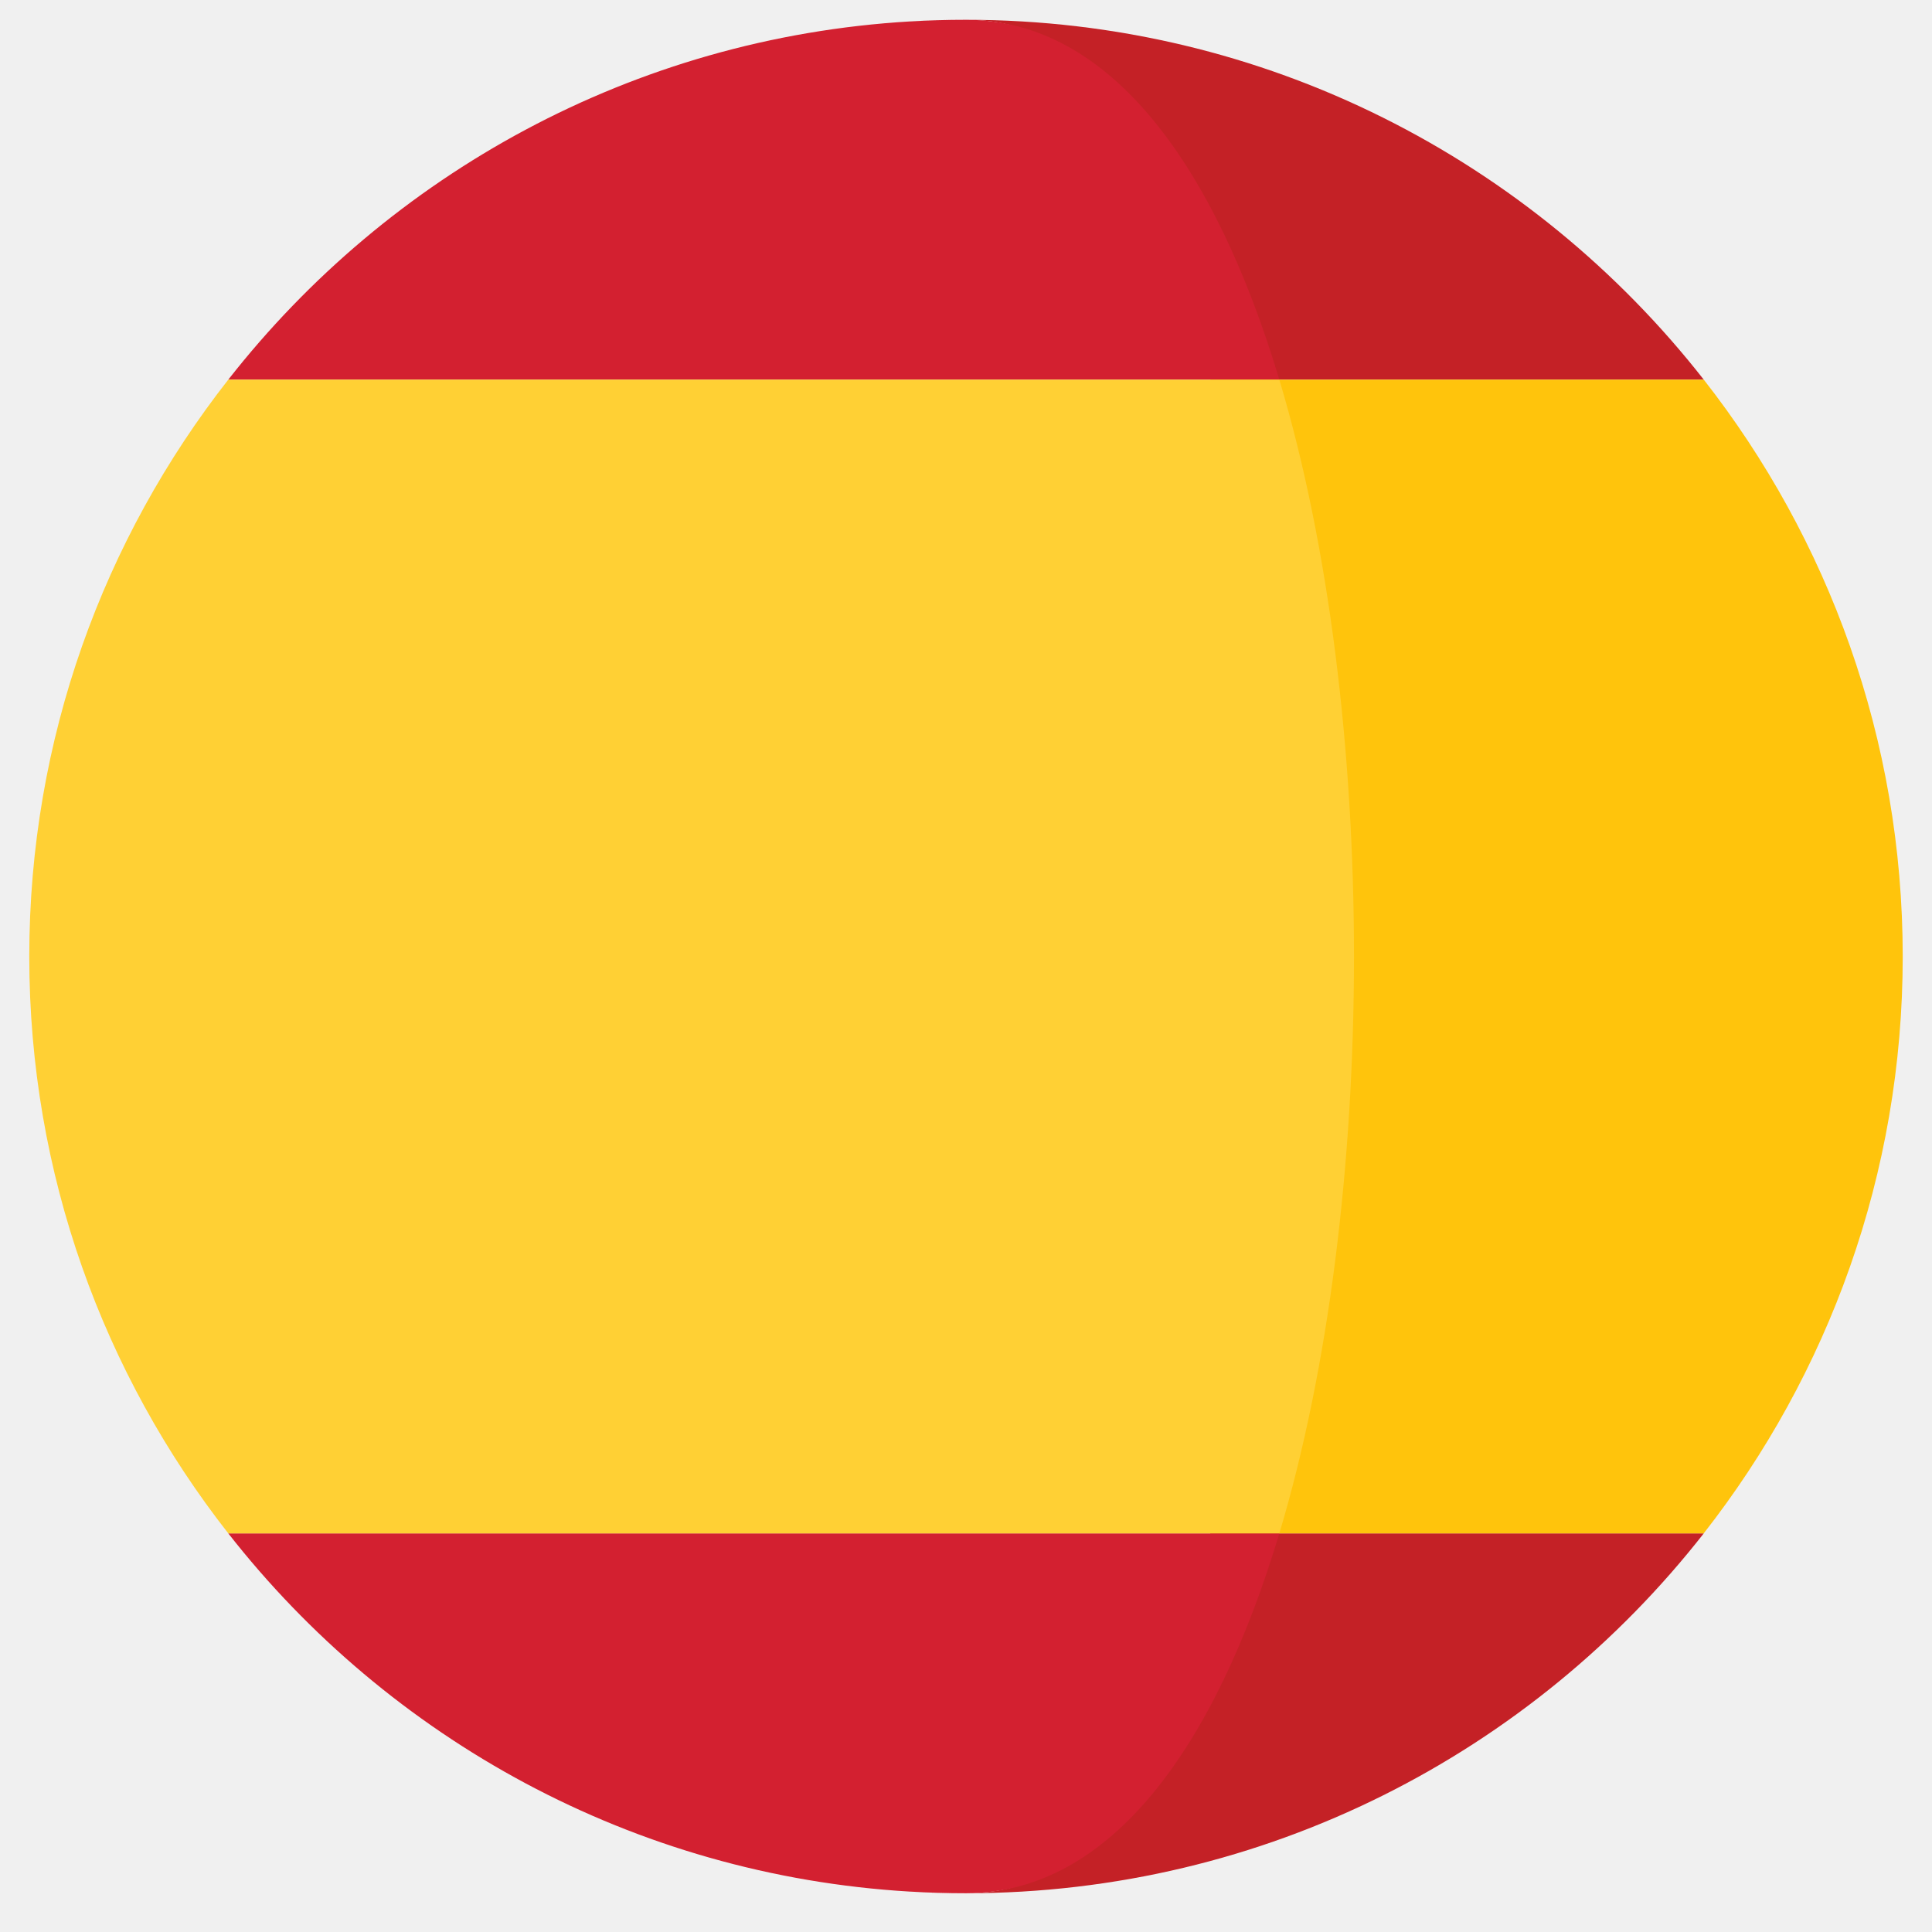
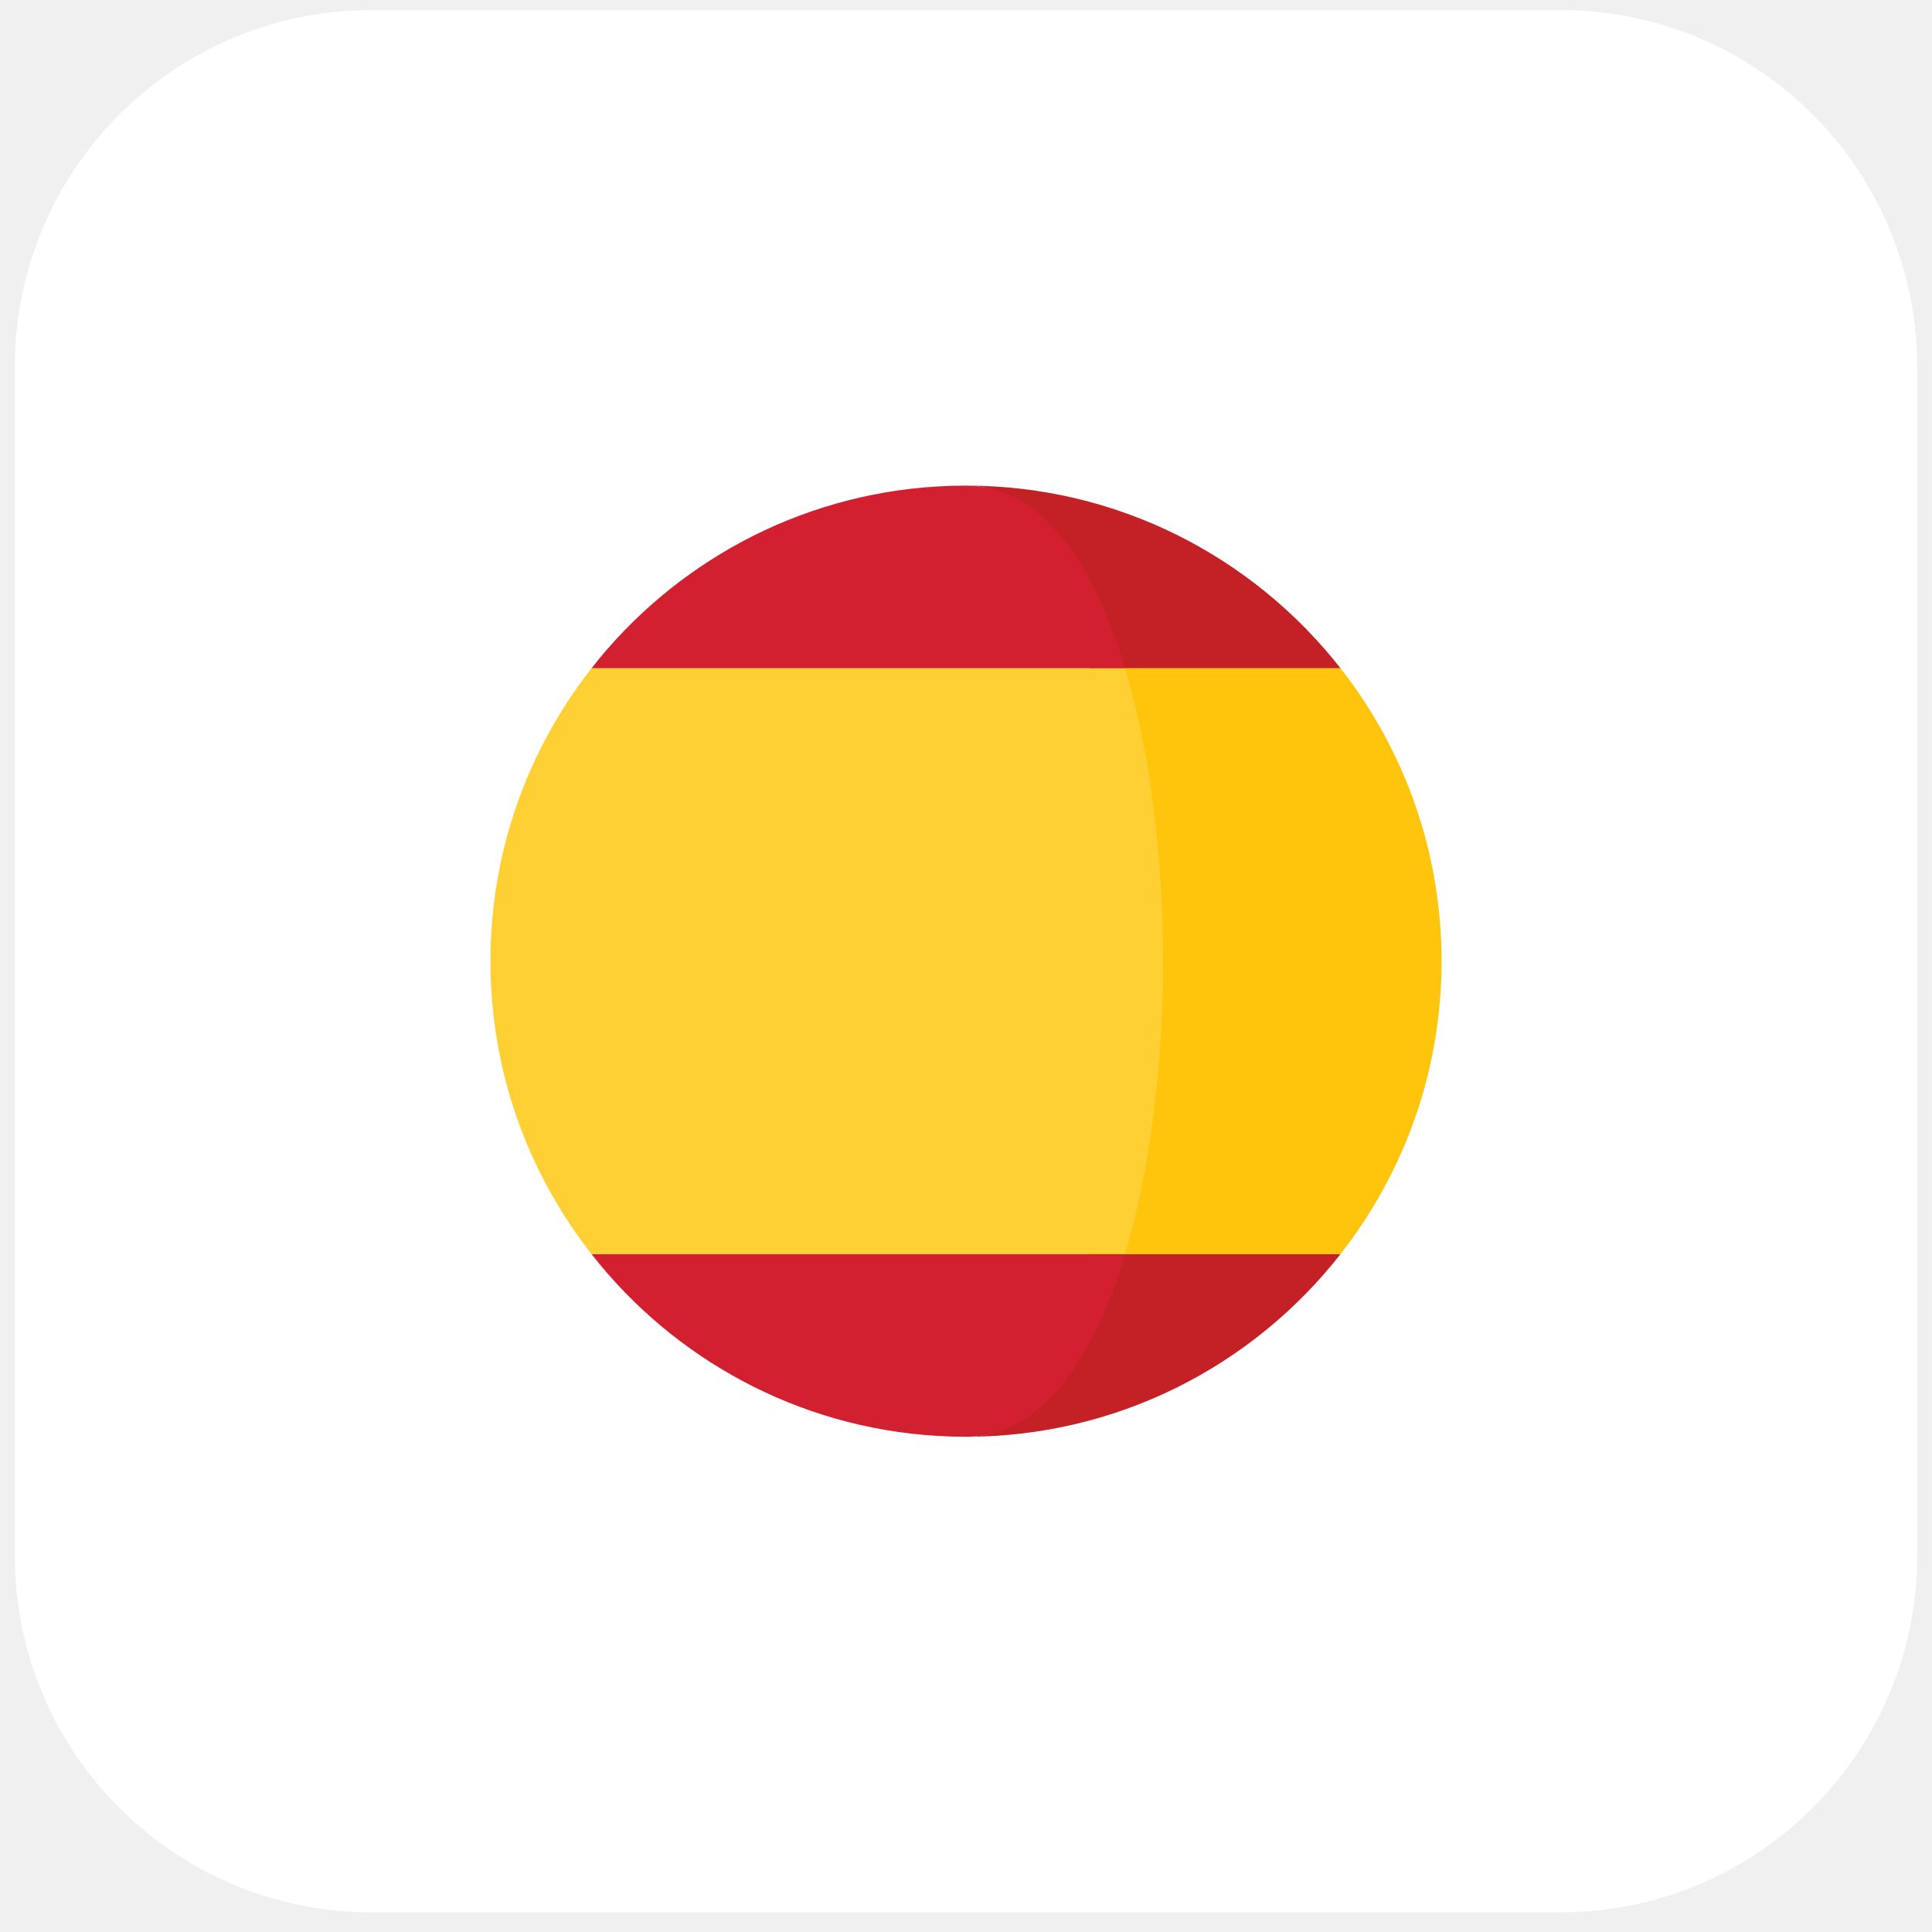
- <svg xmlns="http://www.w3.org/2000/svg" width="33" height="33" viewBox="0 0 33 33" fill="none">
-   <path d="M16.5 32.338C21.619 32.338 26.173 29.932 29.102 26.191H20.675C19.587 29.817 18.98 32.338 16.5 32.338Z" fill="#C42126" />
-   <path d="M15.551 32.31C15.548 32.31 15.545 32.31 15.542 32.31C15.545 32.31 15.548 32.31 15.551 32.31Z" fill="#C42126" />
-   <path d="M20.675 6.485H29.102C26.173 2.745 21.619 0.338 16.5 0.338C18.98 0.338 19.587 2.859 20.675 6.485Z" fill="#C42126" />
-   <path d="M15.542 0.367C15.545 0.367 15.548 0.366 15.551 0.366C15.548 0.366 15.545 0.366 15.542 0.367Z" fill="#C42126" />
-   <path d="M29.102 6.485H20.675C22.375 12.154 22.375 20.523 20.675 26.191H29.101C31.228 23.474 32.5 20.056 32.5 16.338C32.5 12.62 31.229 9.202 29.102 6.485Z" fill="#FFC40C" />
-   <path d="M16.5 32.338C16.182 32.338 15.865 32.329 15.551 32.31C15.87 32.328 16.187 32.338 16.5 32.338Z" fill="#C42126" />
-   <path d="M15.551 0.366C15.865 0.347 16.182 0.338 16.5 0.338C16.187 0.338 15.87 0.348 15.551 0.366Z" fill="#C42126" />
-   <path d="M21.852 26.191H3.899C6.643 29.697 10.816 32.031 15.542 32.31C15.545 32.31 15.548 32.31 15.551 32.31C15.865 32.329 16.181 32.338 16.5 32.338C18.98 32.338 20.764 29.817 21.852 26.191Z" fill="#D32030" />
-   <path d="M3.899 6.485H21.852C20.764 2.859 18.98 0.338 16.5 0.338C16.182 0.338 15.865 0.347 15.551 0.366C15.548 0.366 15.545 0.366 15.542 0.366C10.816 0.646 6.643 2.98 3.899 6.485Z" fill="#D32030" />
-   <path d="M0.5 16.338C0.5 20.056 1.771 23.474 3.899 26.191H21.852C23.552 20.523 23.552 12.153 21.852 6.485H3.899C1.771 9.202 0.5 12.62 0.5 16.338Z" fill="#FFD034" />
+ <svg xmlns="http://www.w3.org/2000/svg" width="65" height="65" viewBox="0 0 65 65" fill="none">
+   <path d="M0.5 12.338C0.5 5.711 5.873 0.338 12.5 0.338H52.5C59.127 0.338 64.5 5.711 64.5 12.338V52.338C64.5 58.965 59.127 64.338 52.5 64.338H12.5C5.873 64.338 0.5 58.965 0.5 52.338V12.338Z" fill="white" />
+   <path d="M32.5 48.338C37.619 48.338 42.173 45.932 45.102 42.191H36.675C35.587 45.817 34.98 48.338 32.5 48.338Z" fill="#C42126" />
+   <path d="M31.551 48.31C31.548 48.31 31.545 48.31 31.542 48.31C31.545 48.31 31.548 48.31 31.551 48.31Z" fill="#C42126" />
+   <path d="M36.675 22.485H45.102C42.173 18.745 37.619 16.338 32.5 16.338C34.98 16.338 35.587 18.859 36.675 22.485Z" fill="#C42126" />
+   <path d="M31.542 16.366C31.545 16.366 31.548 16.366 31.551 16.366C31.548 16.366 31.545 16.366 31.542 16.366Z" fill="#C42126" />
+   <path d="M45.102 22.485H36.675C38.375 28.154 38.375 36.523 36.675 42.191H45.101C47.228 39.474 48.5 36.056 48.5 32.338C48.5 28.62 47.229 25.202 45.102 22.485Z" fill="#FFC40C" />
+   <path d="M32.5 48.338C32.182 48.338 31.865 48.329 31.551 48.31C31.87 48.328 32.187 48.338 32.5 48.338Z" fill="#C42126" />
+   <path d="M31.551 16.366C31.865 16.347 32.182 16.338 32.5 16.338C32.187 16.338 31.87 16.348 31.551 16.366Z" fill="#C42126" />
+   <path d="M37.852 42.191H19.899C22.643 45.697 26.816 48.031 31.542 48.31C31.545 48.31 31.548 48.31 31.551 48.31C31.865 48.329 32.181 48.338 32.5 48.338C34.98 48.338 36.764 45.817 37.852 42.191Z" fill="#D32030" />
+   <path d="M19.899 22.485H37.852C36.764 18.859 34.98 16.338 32.5 16.338C32.182 16.338 31.865 16.347 31.551 16.366C31.548 16.366 31.545 16.366 31.542 16.366C26.816 16.646 22.643 18.98 19.899 22.485Z" fill="#D32030" />
+   <path d="M16.5 32.338C16.5 36.056 17.771 39.474 19.899 42.191H37.852C39.552 36.523 39.552 28.153 37.852 22.485H19.899C17.771 25.202 16.5 28.62 16.5 32.338Z" fill="#FFD034" />
</svg>
